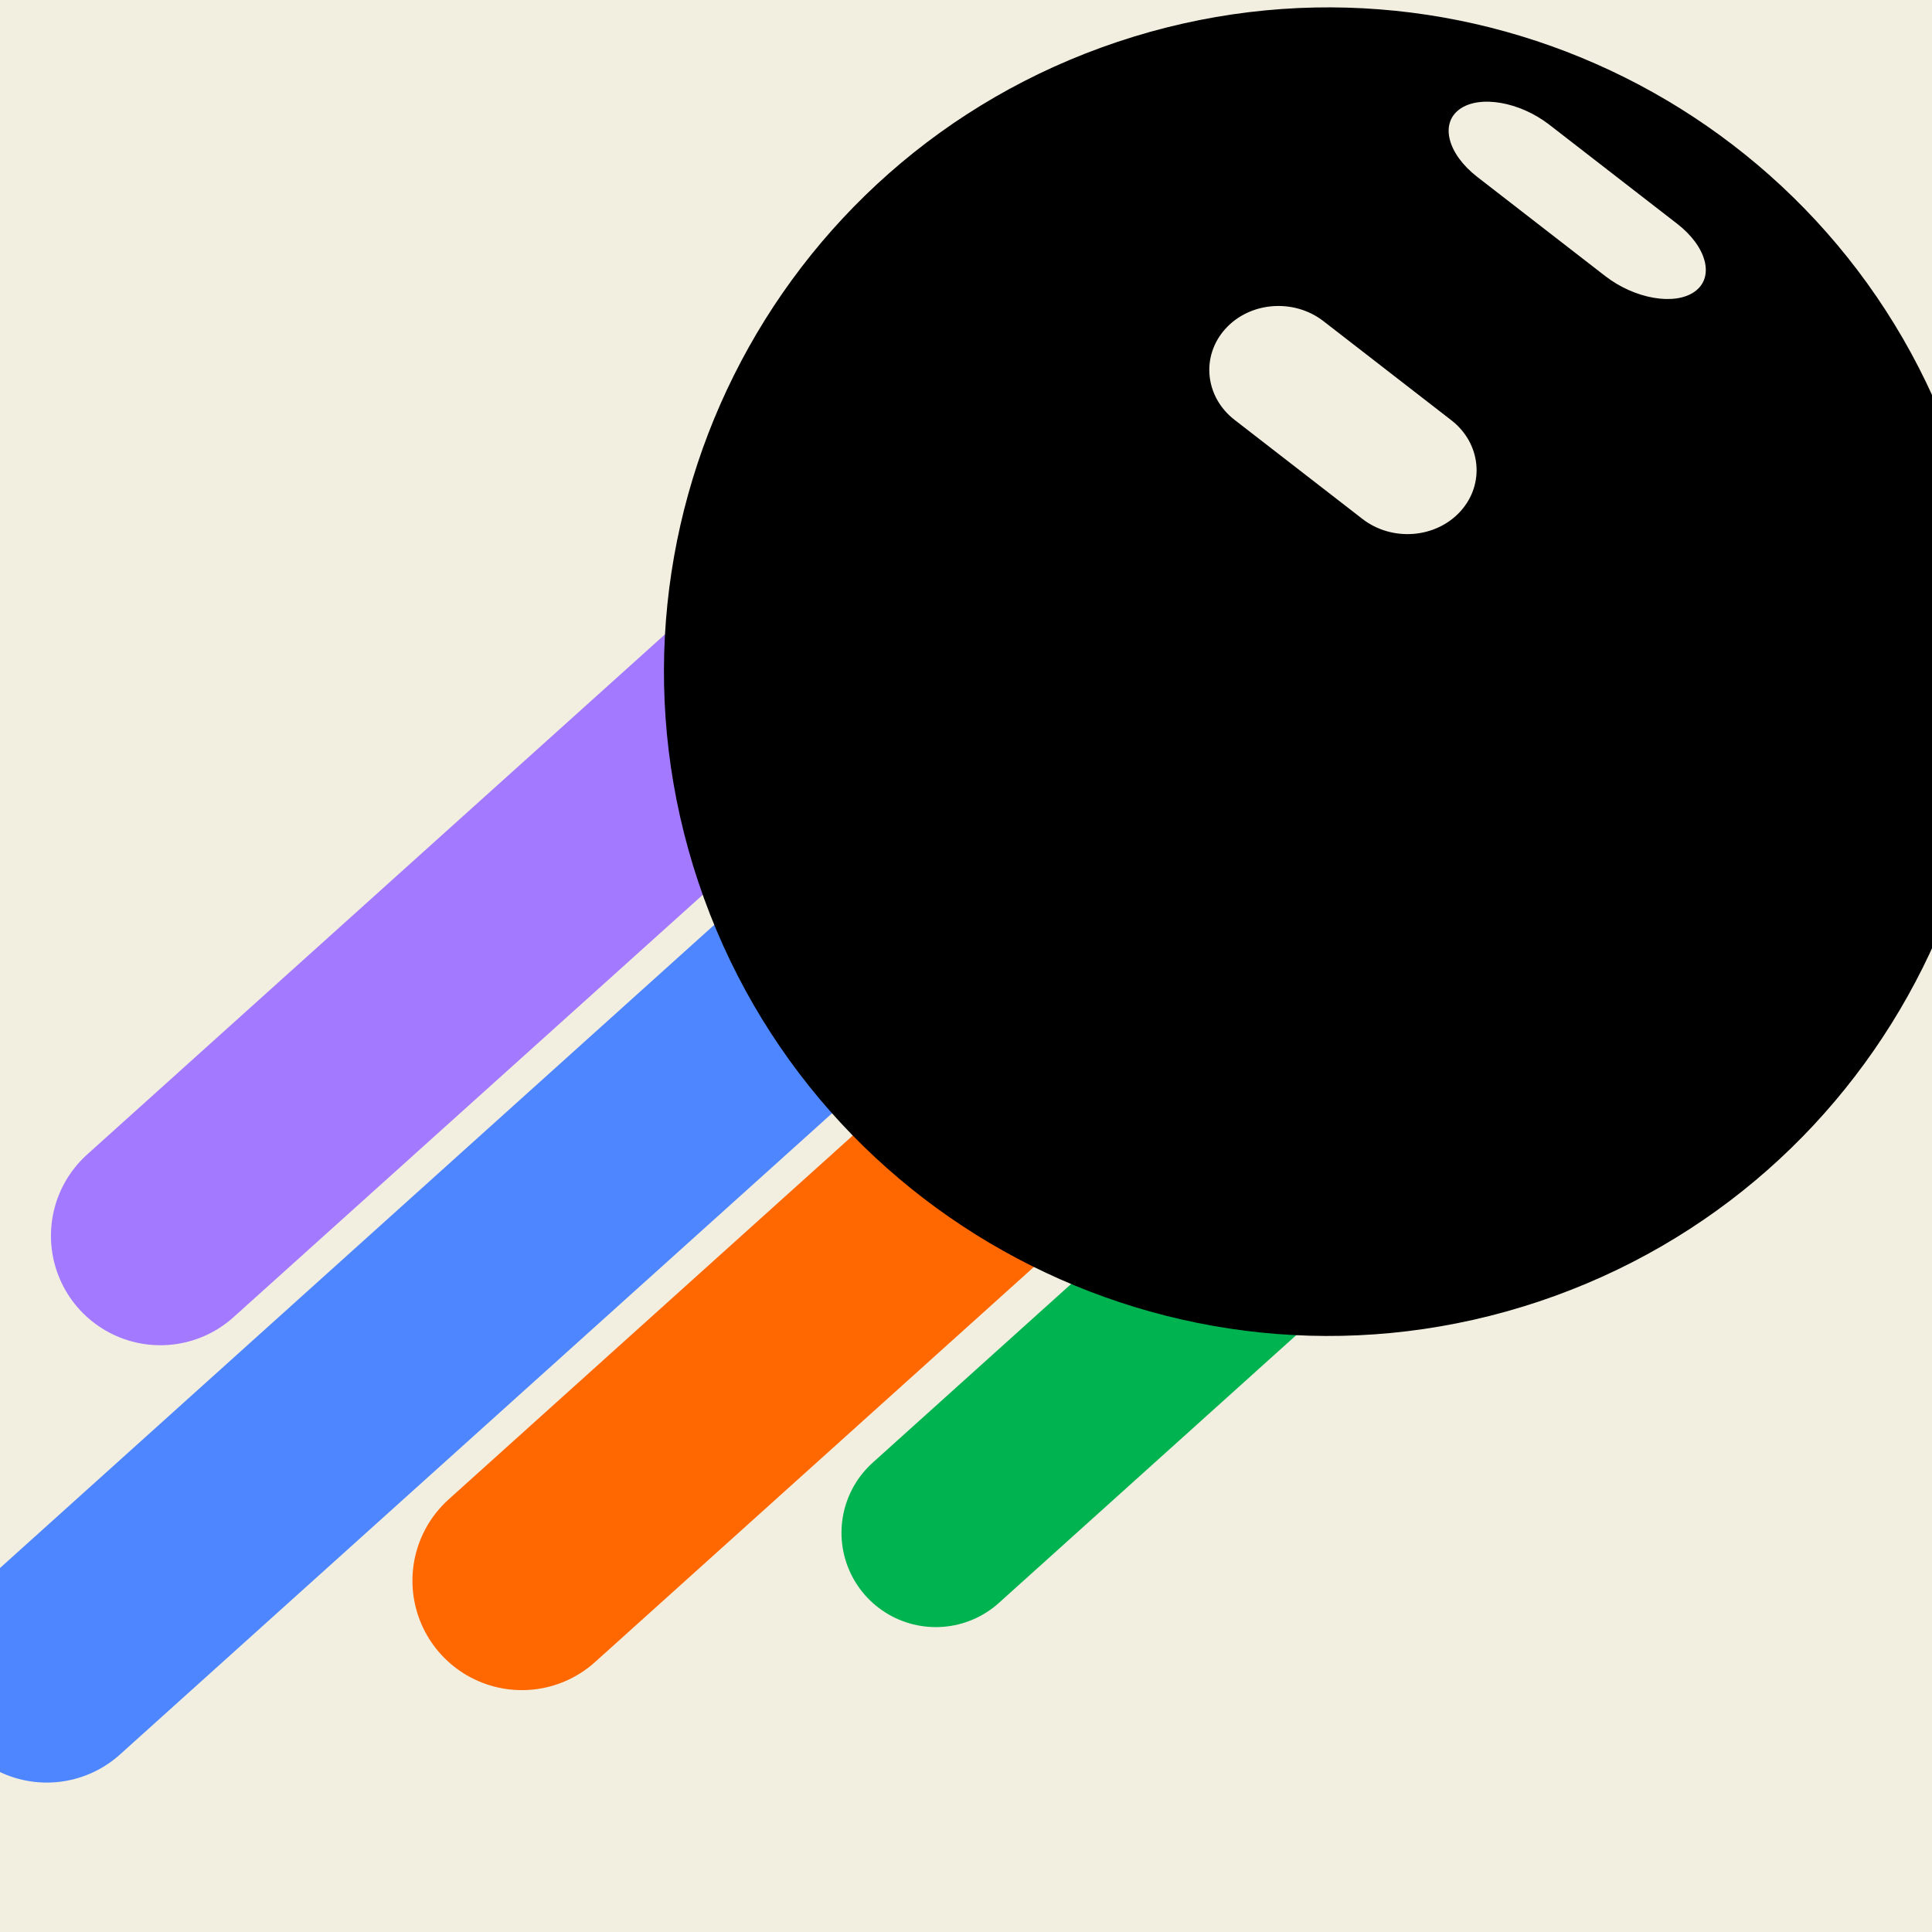
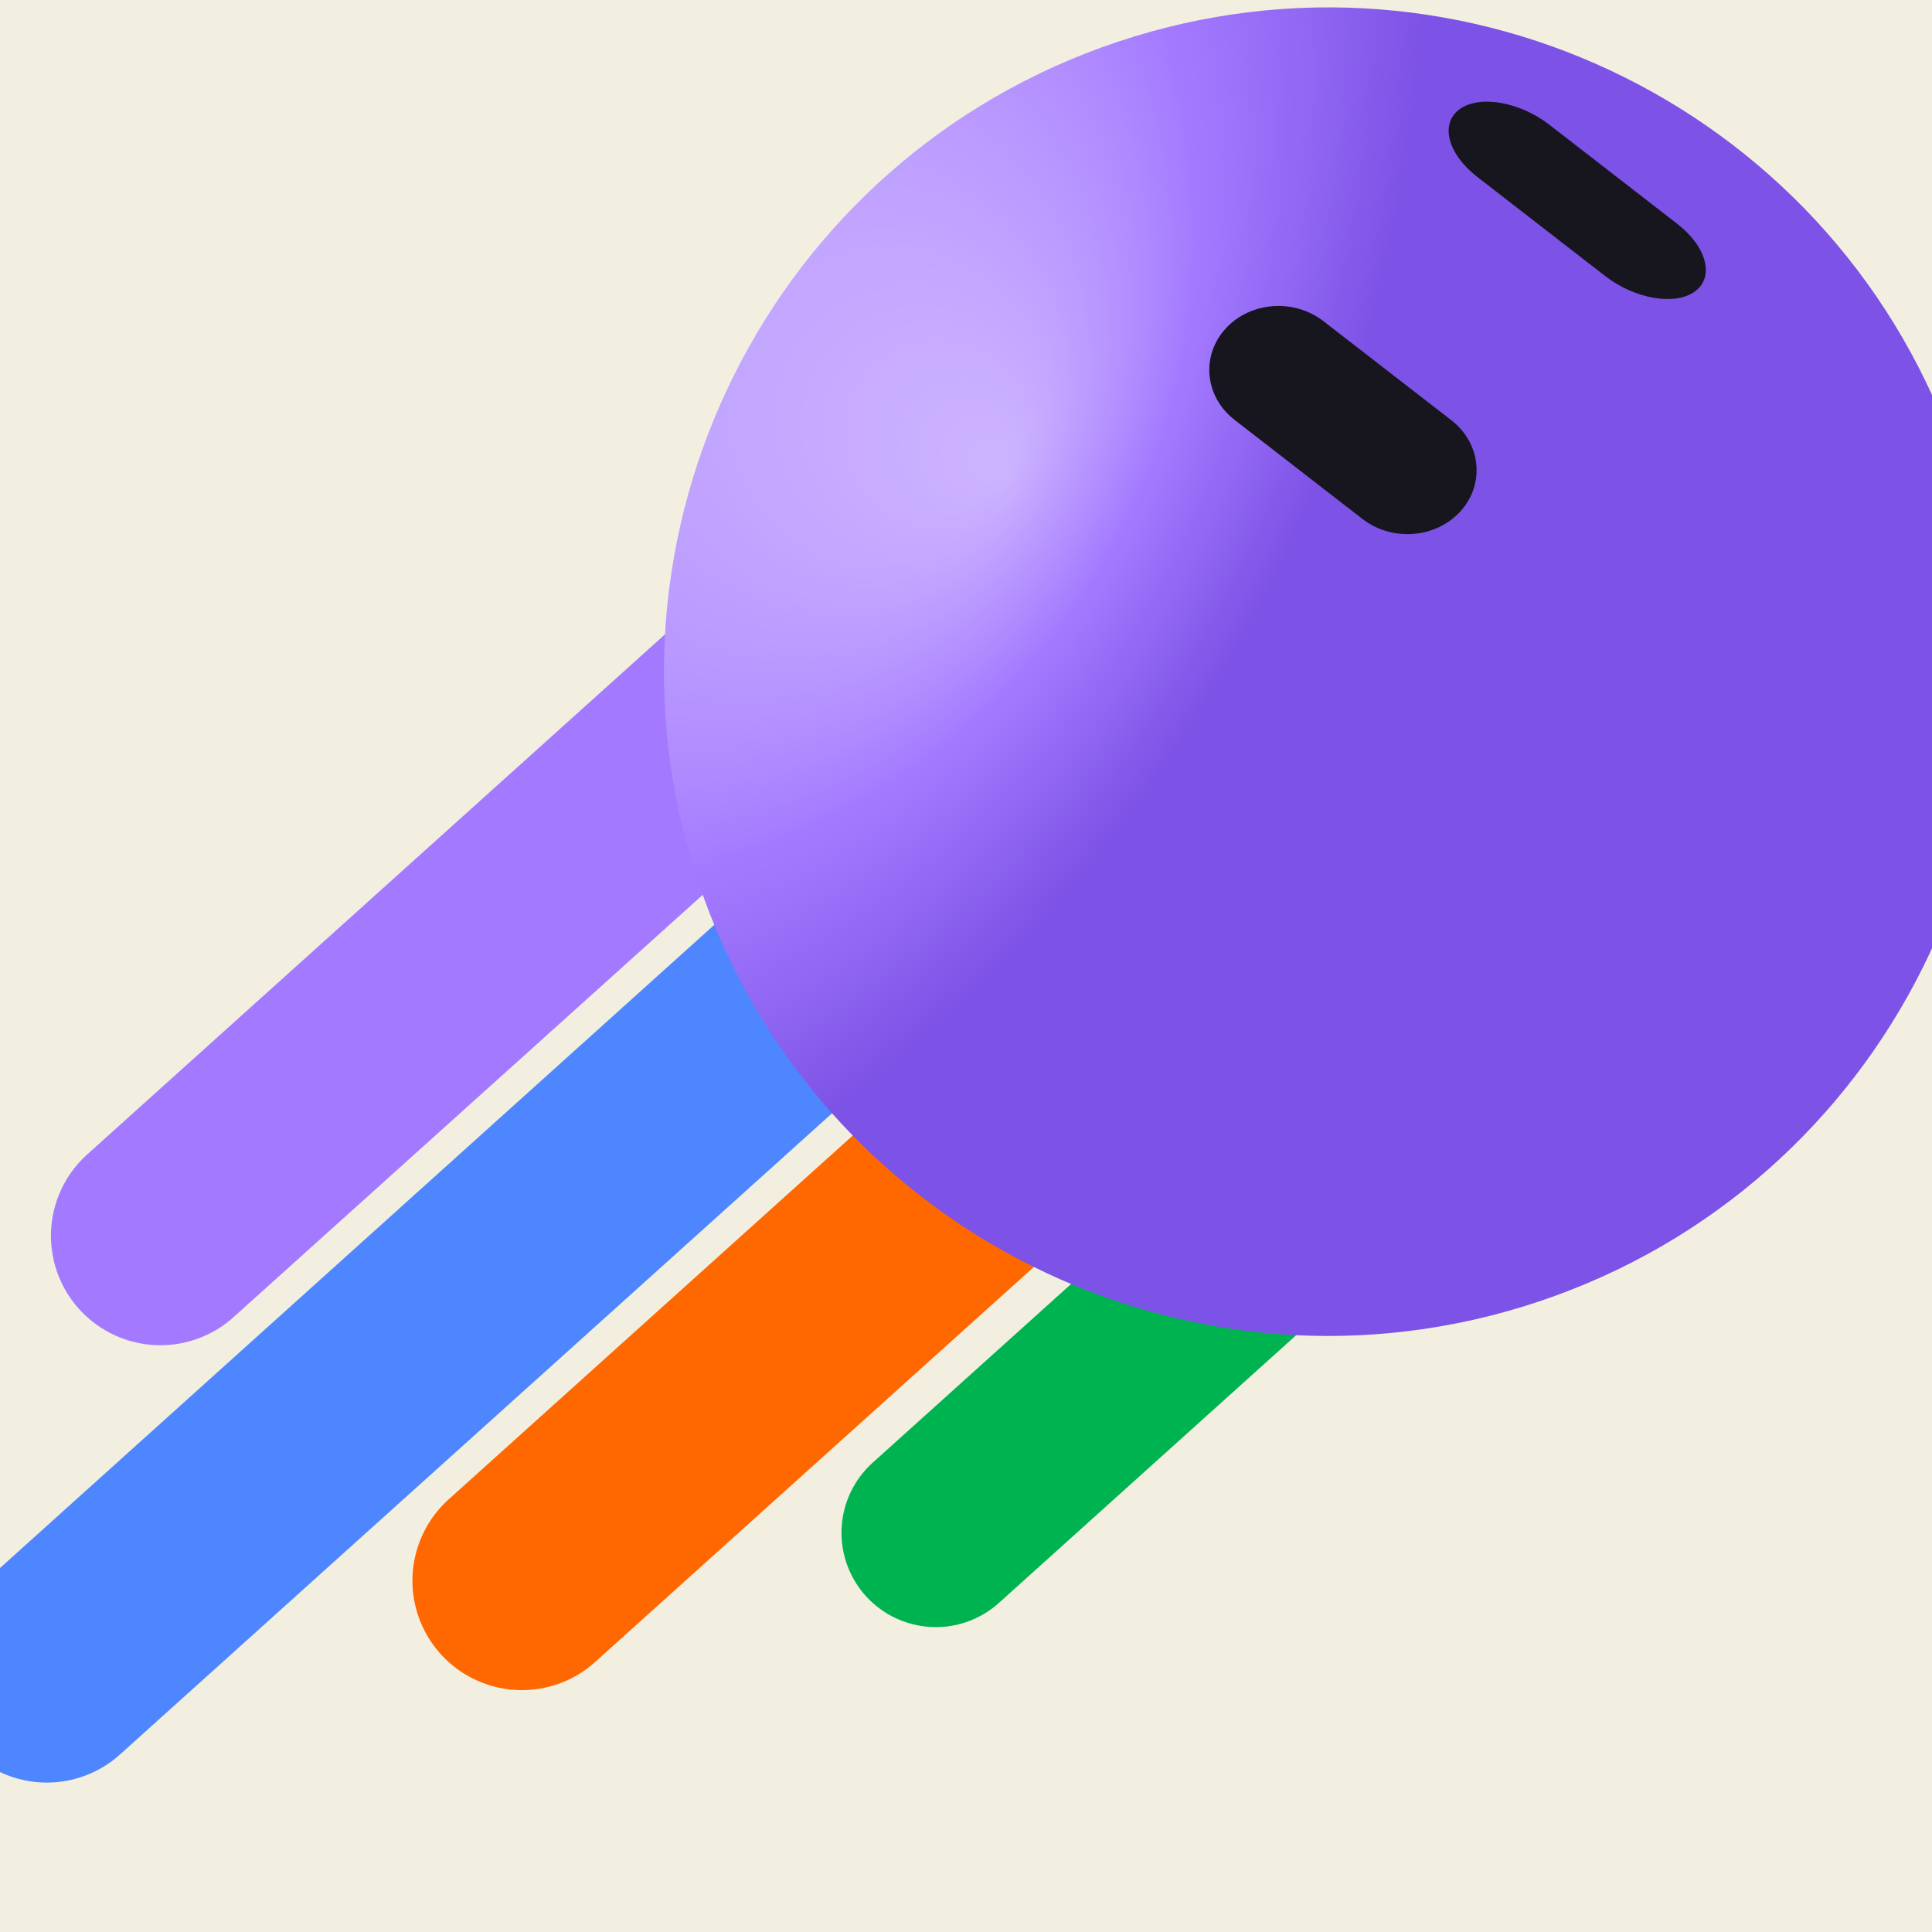
<svg xmlns="http://www.w3.org/2000/svg" viewBox="0 0 512 512" width="512" height="512">
  <rect width="512" height="512" fill="#f3efe0" />
  <line x1="287.8" y1="106.7" x2="42.5" y2="327.5" stroke="#a37aff" stroke-width="58" stroke-linecap="round" />
  <line x1="331.9" y1="155.7" x2="12.4" y2="443.4" stroke="#4d86ff" stroke-width="58" stroke-linecap="round" />
  <line x1="376.1" y1="204.8" x2="138.3" y2="418.9" stroke="#ff6700" stroke-width="58" stroke-linecap="round" />
  <line x1="418.9" y1="252.3" x2="248.0" y2="406.2" stroke="#00b351" stroke-width="50" stroke-linecap="round" />
  <defs>
-     <mask id="m2" maskUnits="userSpaceOnUse" x="0" y="0" width="512" height="512">
-       <g transform="translate(352 178) rotate(-18.4847) scale(4.0 4.0)">
-         <circle r="44" fill="#fff" />
-         <g fill="#000">
-           <g transform="matrix(36.477 -20.625 23.810 35.641 6.209 -15.502)">
-             <rect x="-.105" y="-.23" width=".21" height=".46" rx=".105" />
-           </g>
-           <g transform="matrix(26.768 -8.431 23.810 35.641 25.545 -24.385)">
-             <rect x="-.105" y="-.23" width=".21" height=".46" rx=".105" />
-           </g>
-         </g>
+     <radialGradient id="dq" cx="-0.3" cy="-0.35" r="1.1" gradientUnits="objectBoundingBox" fx="0.32" fy="0.28">
+       <stop offset="0" stop-color="#cdb4ff" />
+       <stop offset="0.45" stop-color="#a37aff" />
+       <stop offset="1" stop-color="#7d52e6" />
+     </radialGradient>
+   </defs>
+   <g transform="translate(352 178) rotate(-18.4847) scale(4.0 4.0)">
+     <circle r="44" fill="url(#dq)" />
+     <g fill="#17151E">
+       <g transform="matrix(36.477 -20.625 23.810 35.641 6.209 -15.502)">
+         <rect x="-.105" y="-.23" width=".21" height=".46" rx=".105" />
      </g>
-     </mask>
-   </defs>
-   <rect width="512" height="512" fill="#000" mask="url(#m2)" />
+       <g transform="matrix(26.768 -8.431 23.810 35.641 25.545 -24.385)">
+         <rect x="-.105" y="-.23" width=".21" height=".46" rx=".105" />
+       </g>
+     </g>
+   </g>
</svg>
